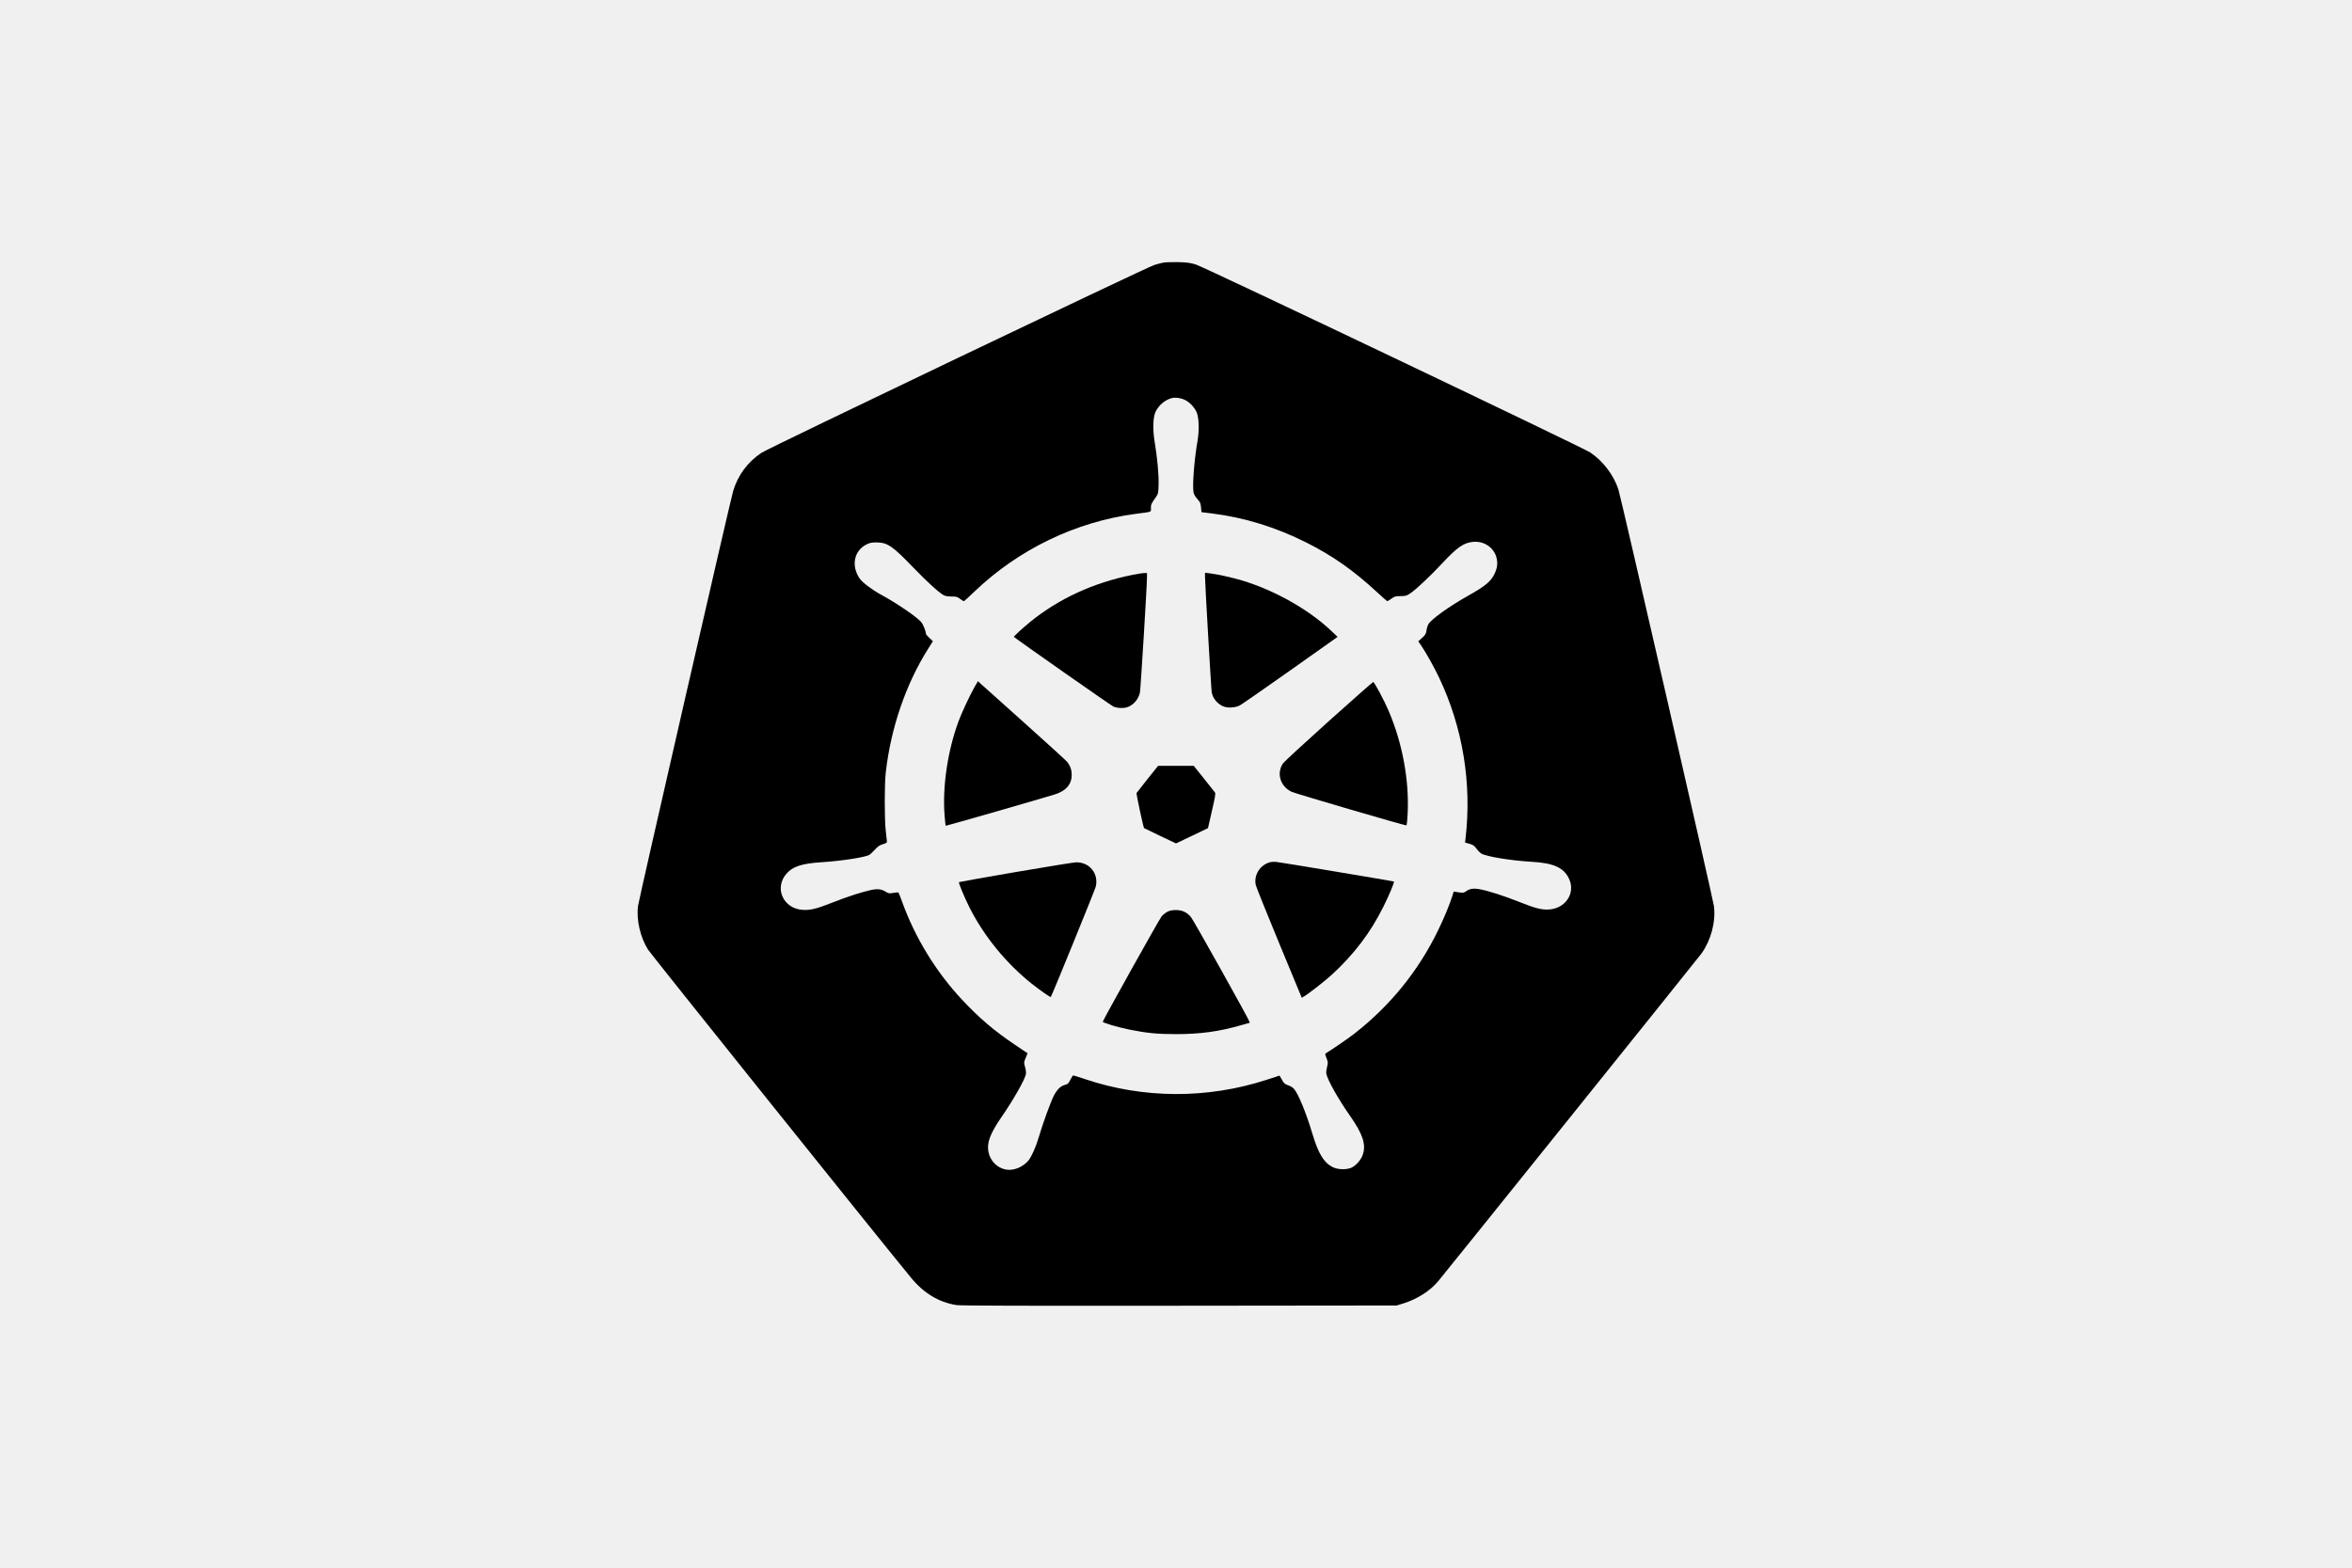
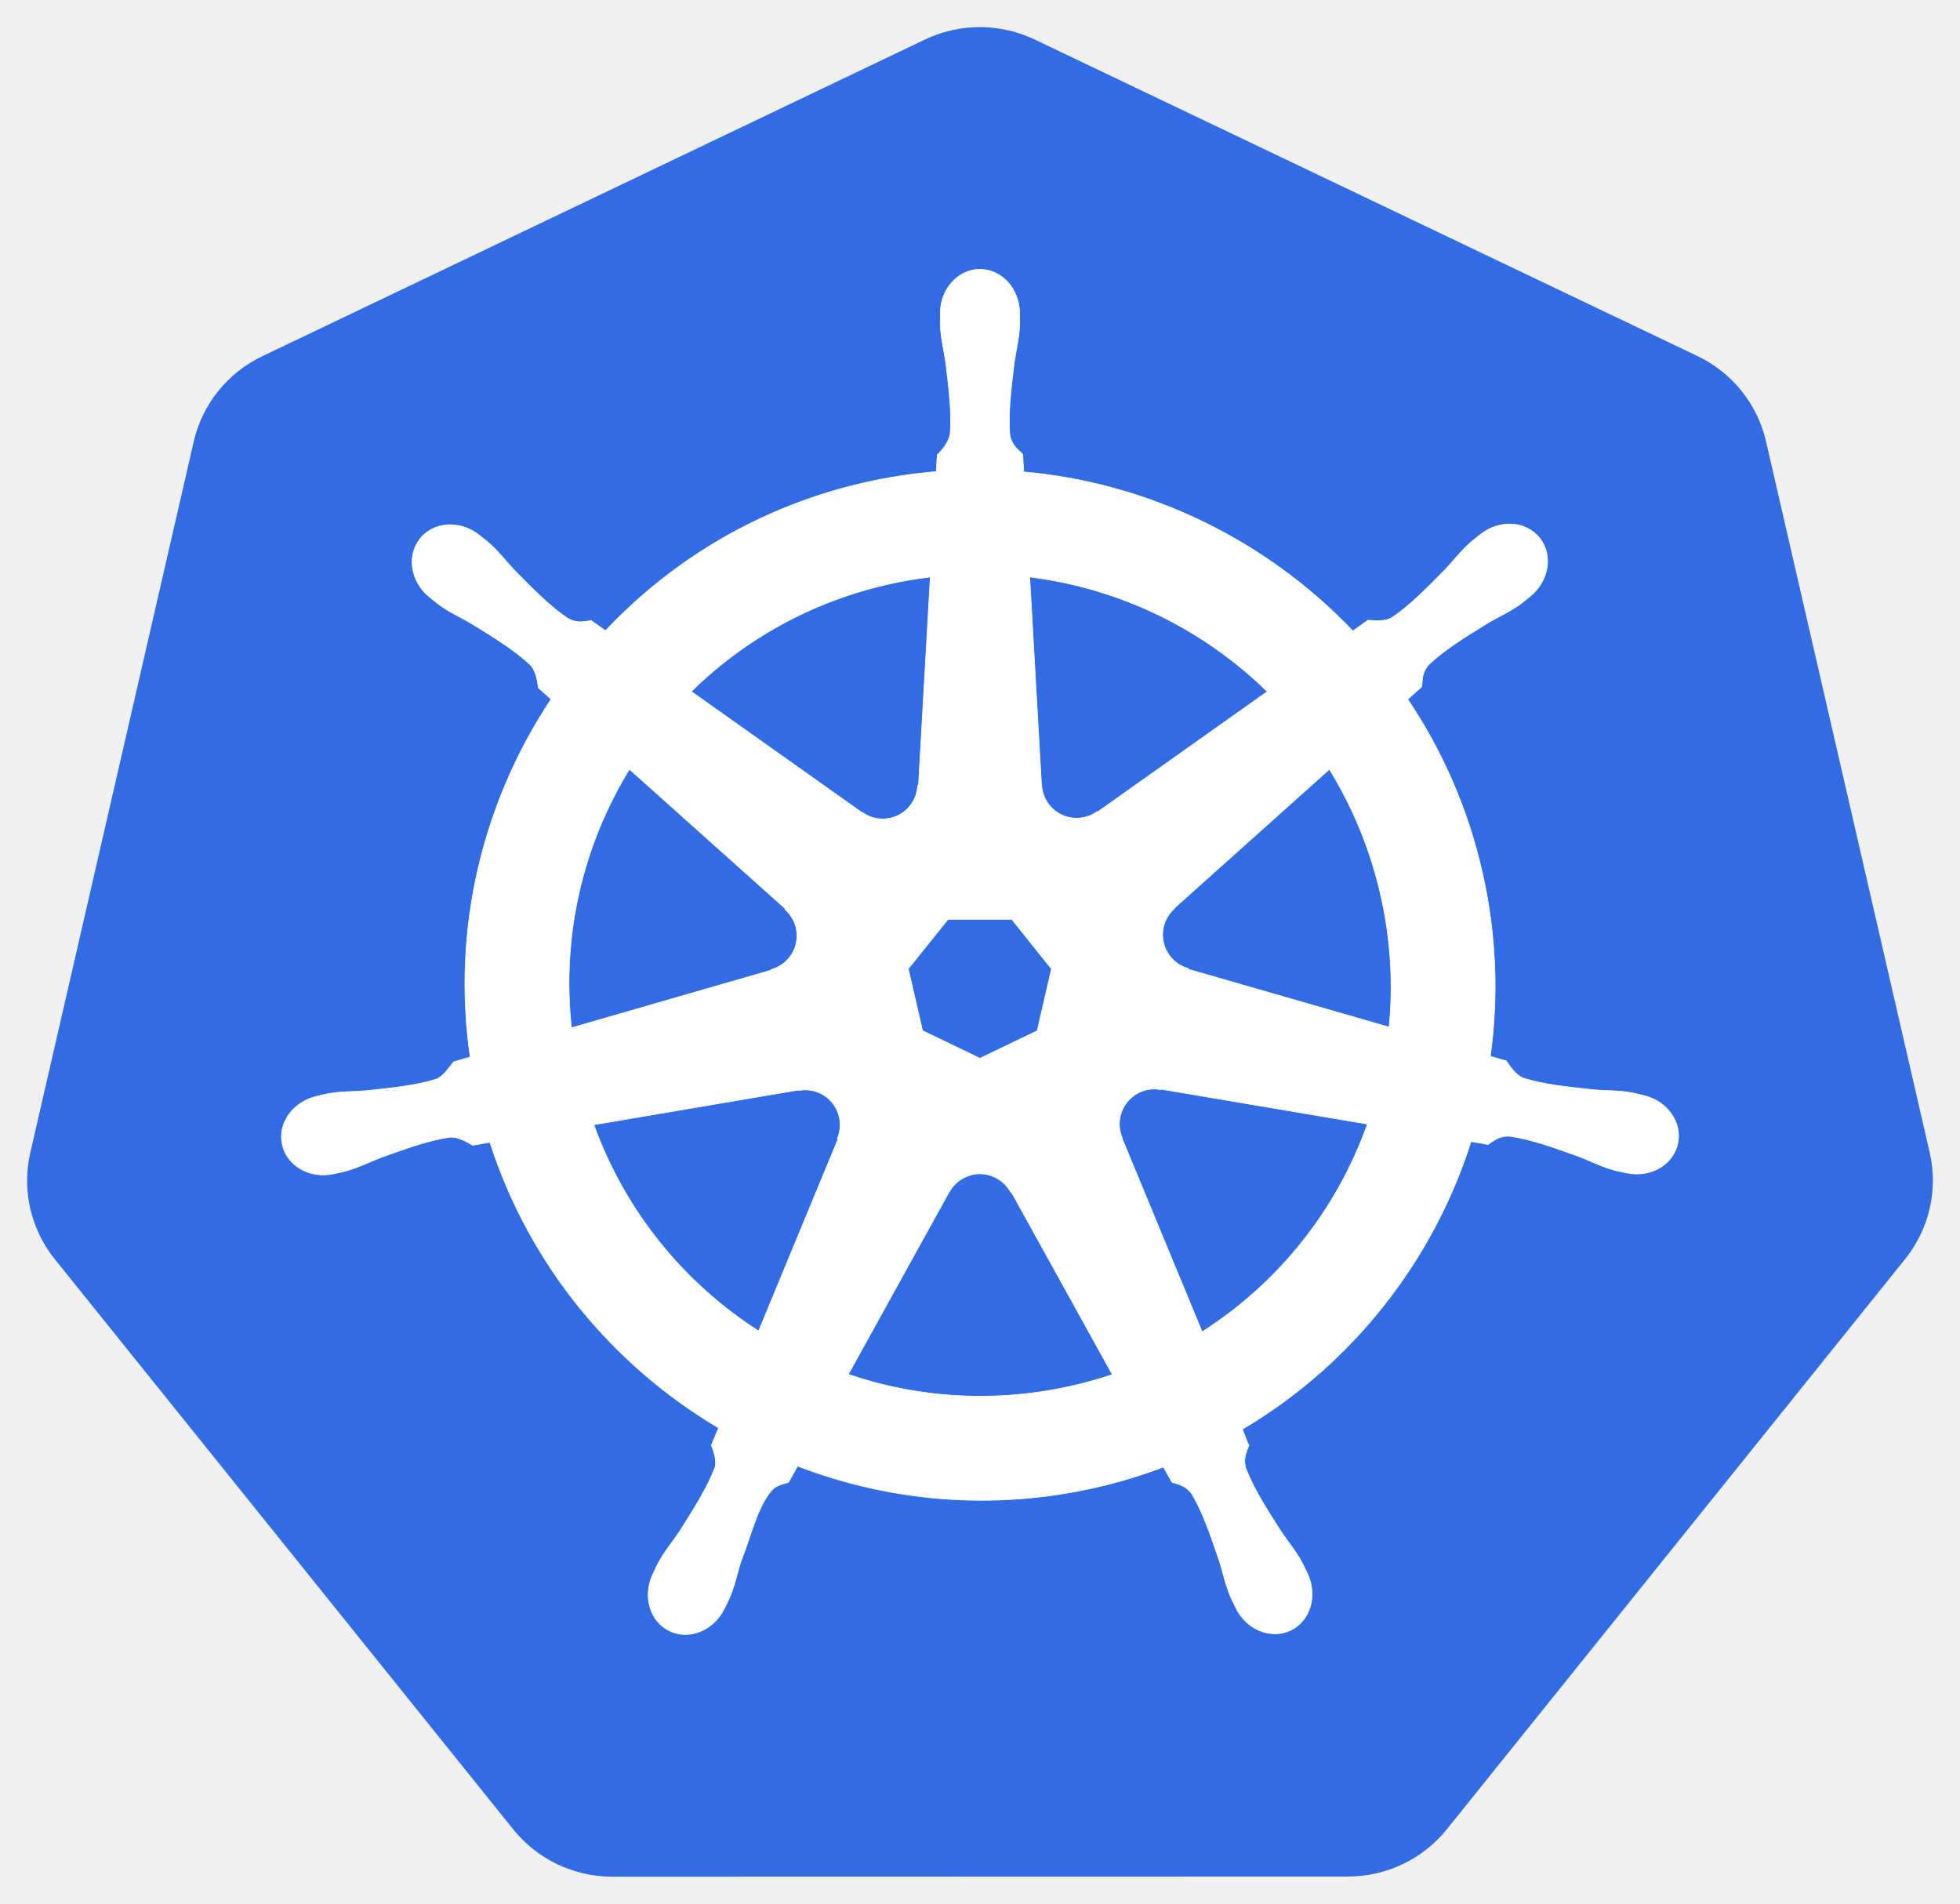
- <svg xmlns="http://www.w3.org/2000/svg" version="1.0" width="3000pt" height="2000pt" viewBox="0 0 3000 2000" preserveAspectRatio="xMidYMid meet">
-   <g transform="translate(0,2000) scale(0.1,-0.1)" fill="#000000" stroke="none">
-     <path d="M14835 16649 c-27 -5 -79 -19 -115 -31 -105 -33 -4914 -2333 -5006 -2394 -175 -115 -303 -287 -363 -490 -36 -121 -1202 -5206 -1213 -5292 -23 -175 29 -400 127 -556 39 -61 2871 -3596 3353 -4184 163 -200 357 -317 584 -352 54 -8 808 -10 2843 -8 l2770 3 90 28 c170 53 335 158 436 278 88 104 3327 4136 3362 4185 121 170 183 403 159 602 -10 84 -1186 5215 -1219 5317 -58 181 -195 362 -358 472 -94 63 -4928 2368 -5033 2399 -72 22 -111 27 -227 30 -77 1 -162 -1 -190 -7z m285 -1754 c56 -29 115 -91 143 -154 29 -64 35 -226 13 -356 -44 -257 -69 -578 -52 -669 5 -24 23 -54 48 -82 36 -39 42 -52 47 -106 l6 -62 138 -17 c412 -52 811 -175 1203 -372 329 -165 599 -355 892 -626 72 -67 134 -121 137 -121 4 0 27 15 52 32 40 29 52 33 118 33 68 1 78 4 127 38 75 51 262 228 407 384 186 200 272 260 391 270 135 13 259 -68 295 -191 22 -76 15 -141 -25 -223 -46 -92 -119 -153 -327 -269 -242 -136 -473 -300 -513 -366 -10 -17 -22 -54 -25 -81 -7 -45 -14 -57 -56 -95 l-49 -44 39 -56 c64 -95 161 -269 227 -407 302 -636 419 -1347 337 -2052 l-6 -52 57 -16 c46 -14 61 -24 88 -61 18 -25 46 -53 62 -63 65 -39 376 -90 651 -106 269 -16 397 -73 464 -207 98 -194 -48 -404 -279 -402 -86 1 -162 22 -355 99 -194 77 -388 139 -494 159 -87 17 -133 10 -185 -27 -25 -18 -35 -19 -91 -11 l-63 10 -17 -56 c-34 -109 -108 -288 -185 -445 -252 -517 -611 -959 -1070 -1316 -69 -54 -282 -200 -355 -244 -15 -9 -15 -14 5 -64 20 -51 20 -58 7 -111 -8 -31 -13 -70 -10 -86 14 -79 152 -325 306 -544 157 -225 202 -358 162 -484 -21 -66 -79 -137 -139 -169 -63 -33 -183 -31 -251 5 -111 58 -180 172 -255 423 -80 269 -183 519 -238 577 -14 15 -47 35 -73 43 -41 14 -52 24 -78 70 l-30 53 -163 -53 c-760 -247 -1577 -243 -2325 10 -73 25 -137 45 -143 45 -6 0 -22 -24 -37 -54 -24 -49 -31 -56 -71 -67 -55 -15 -97 -56 -140 -137 -37 -70 -146 -368 -193 -532 -35 -121 -93 -250 -133 -298 -73 -85 -194 -132 -290 -112 -108 22 -193 108 -217 219 -25 118 17 234 163 447 159 231 299 478 314 552 3 16 -2 56 -11 89 -17 59 -16 60 8 118 l24 58 -161 108 c-263 177 -450 335 -674 574 -334 357 -601 793 -767 1255 -21 58 -41 108 -45 113 -3 4 -32 2 -63 -4 -51 -9 -61 -8 -90 9 -64 40 -107 46 -195 28 -111 -23 -307 -86 -498 -162 -200 -79 -275 -97 -374 -92 -252 15 -370 282 -205 466 80 89 196 126 443 142 250 16 542 60 607 92 11 5 43 35 71 65 40 44 62 60 105 73 43 13 54 20 52 36 -1 10 -8 71 -15 134 -17 147 -17 599 0 745 65 570 256 1127 541 1579 l60 96 -44 41 c-25 23 -45 47 -45 53 0 35 -35 121 -61 151 -61 69 -313 241 -512 349 -113 61 -236 154 -271 204 -112 163 -74 356 86 436 41 21 67 26 123 26 144 0 207 -43 475 -321 179 -186 329 -322 390 -354 18 -9 56 -15 98 -15 60 0 73 -3 108 -30 21 -16 43 -30 48 -30 4 0 63 53 130 118 567 544 1299 897 2066 997 213 28 190 19 190 73 0 47 3 54 65 142 28 41 30 50 33 157 4 123 -17 346 -49 538 -27 156 -23 317 8 386 39 87 121 157 208 180 46 12 122 1 175 -26z" />
-     <path d="M14440 12665 c-495 -100 -934 -302 -1300 -599 -95 -78 -213 -186 -208 -191 38 -34 1237 -874 1268 -888 50 -23 137 -26 185 -7 77 30 138 103 155 185 9 47 90 1362 90 1473 l0 52 -37 -1 c-21 0 -90 -11 -153 -24z" />
-     <path d="M15370 12644 c0 -84 79 -1447 86 -1479 15 -72 64 -135 134 -171 55 -29 162 -26 223 6 26 14 318 217 648 450 l600 425 -83 79 c-288 272 -722 516 -1137 641 -131 39 -319 80 -413 91 l-58 7 0 -49z" />
-     <path d="M12432 11238 c-61 -107 -165 -329 -205 -438 -139 -376 -207 -831 -179 -1199 6 -73 12 -135 14 -136 3 -4 1261 358 1395 401 141 45 212 128 213 247 0 63 -17 113 -56 165 -14 18 -261 243 -547 499 -287 256 -538 481 -558 500 l-35 33 -42 -72z" />
-     <path d="M16950 10801 c-305 -274 -567 -516 -583 -537 -89 -126 -38 -298 109 -366 49 -23 1433 -428 1462 -428 6 0 13 67 17 153 20 426 -66 891 -241 1304 -56 133 -184 373 -199 372 -5 0 -260 -224 -565 -498z" />
-     <path d="M14638 10063 c-74 -93 -137 -173 -141 -180 -6 -9 87 -442 96 -448 1 -1 93 -45 205 -99 l202 -96 204 97 204 98 50 219 c41 176 49 223 39 236 -7 9 -70 89 -141 178 l-130 162 -227 0 -227 0 -134 -167z" />
-     <path d="M16203 9001 c-130 -33 -214 -165 -185 -293 7 -28 141 -363 299 -744 l287 -693 29 17 c60 35 275 203 357 279 285 264 488 531 654 863 76 152 144 316 135 324 -6 4 -1444 245 -1499 250 -25 3 -59 1 -77 -3z" />
-     <path d="M12957 8875 c-395 -68 -721 -126 -725 -129 -8 -9 64 -183 133 -321 187 -371 468 -714 795 -975 109 -86 238 -176 243 -169 16 21 564 1367 574 1409 38 166 -81 312 -251 309 -28 -1 -374 -56 -769 -124z" />
-     <path d="M14892 8369 c-23 -12 -57 -38 -75 -59 -29 -34 -747 -1321 -751 -1345 -2 -13 190 -70 339 -100 223 -45 355 -58 595 -58 308 0 551 33 827 113 57 17 106 30 108 30 3 0 5 4 5 9 0 20 -715 1300 -749 1341 -53 62 -110 89 -191 90 -46 0 -77 -6 -108 -21z" />
-   </g>
+ <svg xmlns="http://www.w3.org/2000/svg" width="722.846" height="701.966">
+   <path d="M365.313 184.813a46.725 46.342 0 0 0-17.907 4.53l-244.343 116.75a46.725 46.342 0 0 0-25.282 31.438L17.5 599.781a46.725 46.342 0 0 0 6.344 35.532A46.725 46.342 0 0 0 26.5 639l169.125 210.281a46.725 46.342 0 0 0 36.531 17.438l271.219-.063a46.725 46.342 0 0 0 36.531-17.406L708.97 638.938a46.725 46.342 0 0 0 9.031-39.22l-60.375-262.25a46.725 46.342 0 0 0-25.281-31.437L387.969 189.344a46.725 46.342 0 0 0-22.656-4.531z" style="fill:#326ce5;fill-opacity:1;stroke:#fff;stroke-width:0;stroke-miterlimit:4;stroke-opacity:1;stroke-dasharray:none" transform="translate(-6.326 -174.752)" />
+   <path d="M367.734 274.06c-8.077 0-14.626 7.276-14.625 16.25 0 .137.028.269.03.406-.011 1.22-.07 2.688-.03 3.75.192 5.176 1.32 9.137 2 13.906 1.23 10.207 2.26 18.667 1.625 26.531-.619 2.966-2.803 5.678-4.75 7.563l-.344 6.187a190 190 0 0 0-26.438 4.063c-37.974 8.622-70.67 28.183-95.562 54.594a245 245 0 0 1-5.281-3.75c-2.612.352-5.25 1.158-8.688-.844-6.545-4.406-12.506-10.487-19.719-17.813-3.305-3.504-5.698-6.84-9.625-10.218-.891-.767-2.252-1.805-3.25-2.594-3.07-2.448-6.69-3.724-10.187-3.844-4.496-.154-8.824 1.604-11.656 5.156-5.036 6.316-3.424 15.968 3.593 21.563.072.057.147.1.22.156.963.782 2.144 1.783 3.03 2.438 4.167 3.076 7.974 4.651 12.125 7.093 8.747 5.402 15.999 9.881 21.75 15.282 2.246 2.394 2.639 6.613 2.938 8.437l4.687 4.188c-25.093 37.763-36.706 84.41-29.843 131.937l-6.125 1.781c-1.615 2.085-3.896 5.365-6.282 6.344-7.525 2.37-15.994 3.24-26.218 4.313-4.8.399-8.943.16-14.032 1.125-1.12.212-2.68.618-3.906.906l-.125.031c-.067.016-.154.048-.219.063-8.62 2.082-14.157 10.006-12.375 17.812 1.784 7.808 10.204 12.557 18.875 10.688.063-.015.154-.017.22-.032.097-.022.183-.07.28-.093 1.21-.266 2.724-.56 3.782-.844 5.003-1.34 8.627-3.308 13.125-5.031 9.677-3.471 17.691-6.37 25.5-7.5 3.26-.256 6.697 2.012 8.406 2.968l6.375-1.093c14.67 45.482 45.414 82.245 84.344 105.312l-2.657 6.375c.958 2.476 2.014 5.825 1.3 8.27-2.838 7.36-7.7 15.13-13.237 23.793-2.681 4.002-5.425 7.107-7.844 11.687-.579 1.096-1.316 2.78-1.875 3.938-3.759 8.042-1.002 17.305 6.219 20.78 7.266 3.499 16.284-.19 20.187-8.25.006-.01.026-.019.032-.03.004-.01-.004-.023 0-.031.555-1.143 1.343-2.645 1.812-3.72 2.072-4.746 2.762-8.814 4.219-13.405 3.87-9.72 5.995-19.92 11.322-26.275 1.46-1.74 3.837-2.41 6.303-3.07l3.312-6c33.939 13.028 71.927 16.523 109.875 7.907a190 190 0 0 0 25.094-7.562c.931 1.65 2.661 4.825 3.125 5.625 2.506.815 5.24 1.236 7.469 4.53 3.985 6.81 6.71 14.865 10.031 24.595 1.457 4.59 2.178 8.659 4.25 13.406.472 1.082 1.256 2.605 1.813 3.75 3.894 8.085 12.942 11.786 20.218 8.281 7.22-3.478 9.98-12.74 6.22-20.781-.56-1.158-1.328-2.842-1.907-3.938-2.42-4.58-5.163-7.654-7.844-11.656-5.537-8.662-10.13-15.858-12.969-23.219-1.187-3.796.2-6.157 1.125-8.625-.553-.634-1.738-4.22-2.437-5.906 40.457-23.888 70.298-62.021 84.312-106.062 1.893.297 5.182.879 6.25 1.093 2.2-1.45 4.222-3.343 8.188-3.031 7.808 1.13 15.823 4.03 25.5 7.5 4.498 1.723 8.121 3.723 13.125 5.063 1.057.283 2.572.547 3.781.812.097.024.183.071.281.094.066.014.156.017.22.03 8.671 1.868 17.093-2.878 18.874-10.687 1.78-7.807-3.754-15.732-12.375-17.812-1.254-.285-3.032-.77-4.25-1-5.09-.964-9.23-.726-14.031-1.125-10.225-1.071-18.694-1.943-26.219-4.313-3.068-1.19-5.251-4.84-6.312-6.343l-5.907-1.72c3.063-22.154 2.237-45.21-3.062-68.28-5.349-23.285-14.8-44.581-27.406-63.344 1.515-1.377 4.376-3.911 5.187-4.656.237-2.625.033-5.376 2.75-8.282 5.751-5.4 13.003-9.879 21.75-15.28 4.152-2.443 7.99-4.018 12.156-7.095.943-.695 2.23-1.797 3.219-2.593 7.015-5.597 8.63-15.249 3.594-21.563s-14.797-6.909-21.813-1.312c-.998.79-2.353 1.822-3.25 2.593-3.926 3.378-6.351 6.715-9.656 10.22-7.212 7.325-13.174 13.437-19.719 17.843-2.836 1.651-6.99 1.08-8.875.969l-5.562 3.968c-31.72-33.26-74.905-54.525-121.406-58.656-.13-1.949-.3-5.471-.344-6.531-1.904-1.822-4.204-3.377-4.781-7.313-.637-7.864.426-16.324 1.656-26.53.679-4.77 1.807-8.731 2-13.907.044-1.177-.027-2.884-.031-4.156-.001-8.974-6.548-16.251-14.625-16.25zM349.42 387.497l-4.344 76.719-.312.156c-.291 6.863-5.94 12.344-12.875 12.344-2.84 0-5.463-.912-7.594-2.469l-.125.063-62.906-44.594c19.334-19.011 44.063-33.06 72.562-39.531a154 154 0 0 1 15.594-2.688zm36.656 0c33.274 4.092 64.045 19.159 87.625 42.25l-62.5 44.313-.218-.094c-5.548 4.052-13.364 3.046-17.688-2.375a12.8 12.8 0 0 1-2.812-7.469l-.063-.031zm-147.625 70.875 57.438 51.375-.063.313c5.185 4.507 5.95 12.328 1.625 17.75a12.9 12.9 0 0 1-6.687 4.406l-.063.25-73.625 21.25c-3.747-34.265 4.329-67.574 21.375-95.344zm258.157.031c8.534 13.833 14.996 29.282 18.843 46.032 3.801 16.548 4.755 33.067 3.188 49.03l-74-21.312-.063-.312c-6.626-1.811-10.699-8.552-9.156-15.313a12.8 12.8 0 0 1 4.094-6.843l-.031-.157zm-140.657 55.313h23.532l14.625 18.281-5.25 22.813-21.125 10.156-21.188-10.188-5.25-22.812zm75.438 62.562c1-.05 1.995.04 2.969.22l.125-.157 76.156 12.875c-11.146 31.313-32.473 58.44-60.969 76.594l-29.562-71.407.093-.125c-2.715-6.31.002-13.71 6.25-16.718 1.6-.77 3.271-1.197 4.938-1.282zm-127.906.313c5.811.081 11.024 4.115 12.375 10.031.632 2.77.324 5.514-.72 7.938l.22.28-29.25 70.688c-27.347-17.548-49.13-43.824-60.782-76.062l75.5-12.813.125.157c.845-.156 1.701-.23 2.532-.22zm63.78 30.969a12.76 12.76 0 0 1 6.032 1.28c2.56 1.233 4.537 3.174 5.781 5.5h.282l37.218 67.25a154 154 0 0 1-14.875 4.157c-28.464 6.463-56.838 4.505-82.53-4.25l37.124-67.125h.063a12.91 12.91 0 0 1 10.906-6.812z" style="font-size:medium;font-style:normal;font-variant:normal;font-weight:400;font-stretch:normal;text-indent:0;text-align:start;text-decoration:none;line-height:normal;letter-spacing:normal;word-spacing:normal;text-transform:none;direction:ltr;block-progression:tb;writing-mode:lr-tb;text-anchor:start;baseline-shift:baseline;color:#000;fill:#fff;fill-opacity:1;stroke:#fff;stroke-width:.25;stroke-miterlimit:4;stroke-opacity:1;stroke-dasharray:none;marker:none;visibility:visible;display:inline;overflow:visible;font-family:Sans;-inkscape-font-specification:Sans" transform="translate(-6.326 -174.752)" />
</svg>
